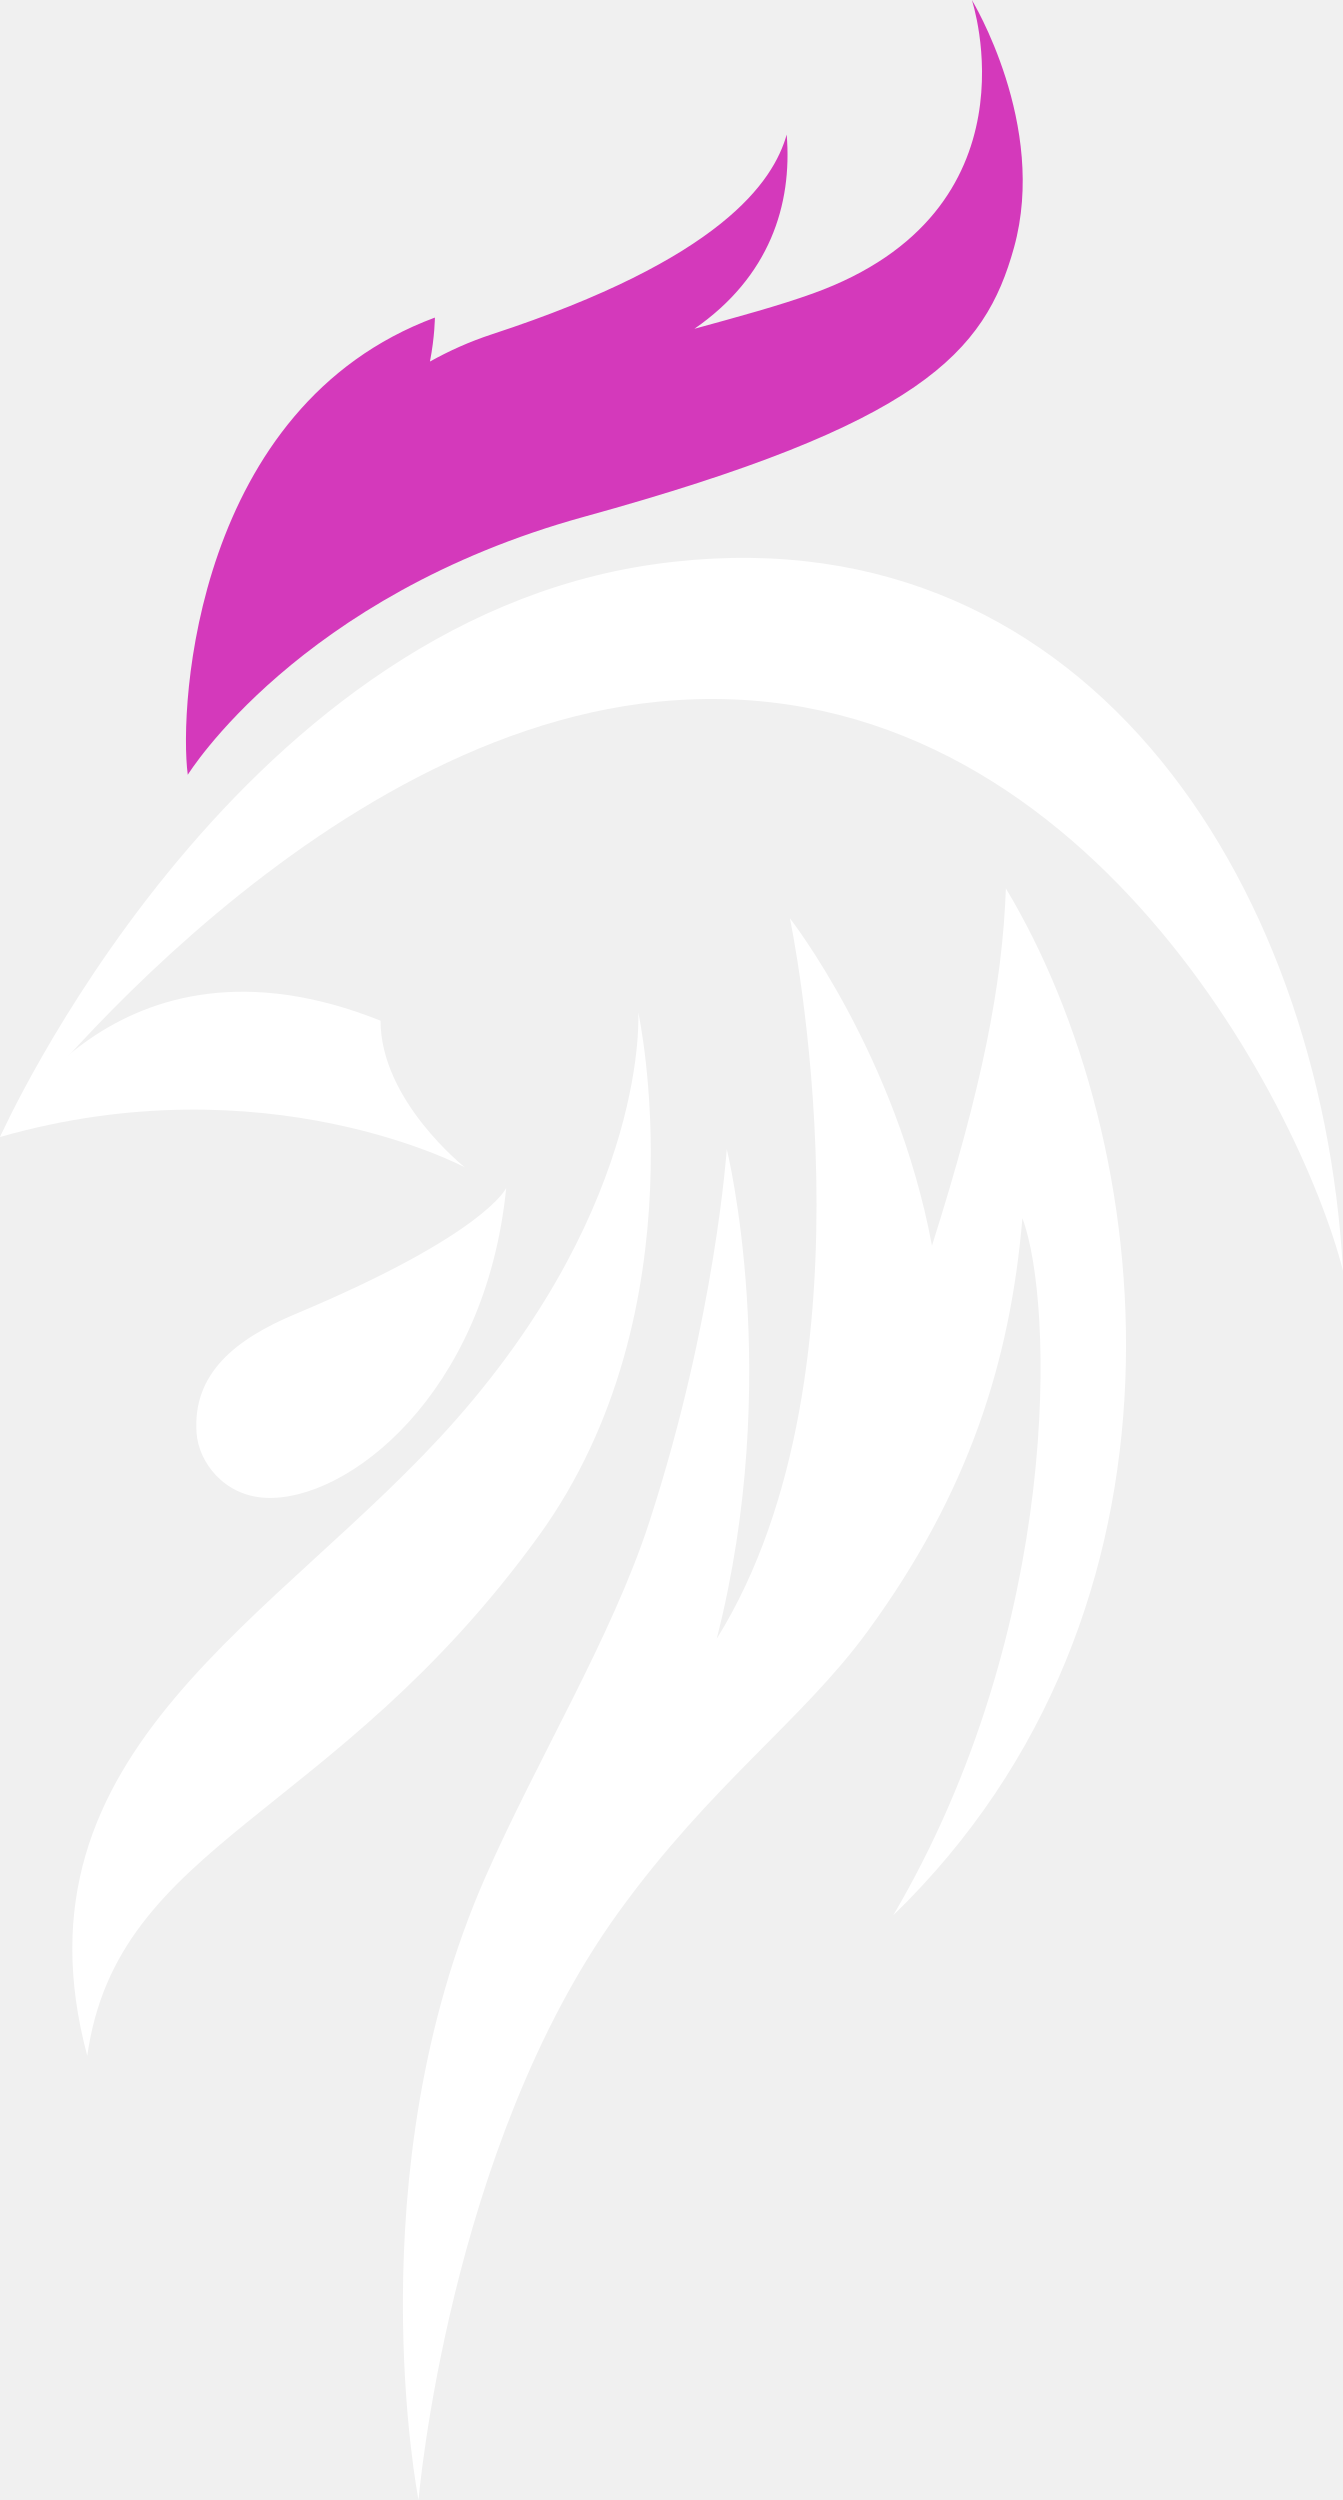
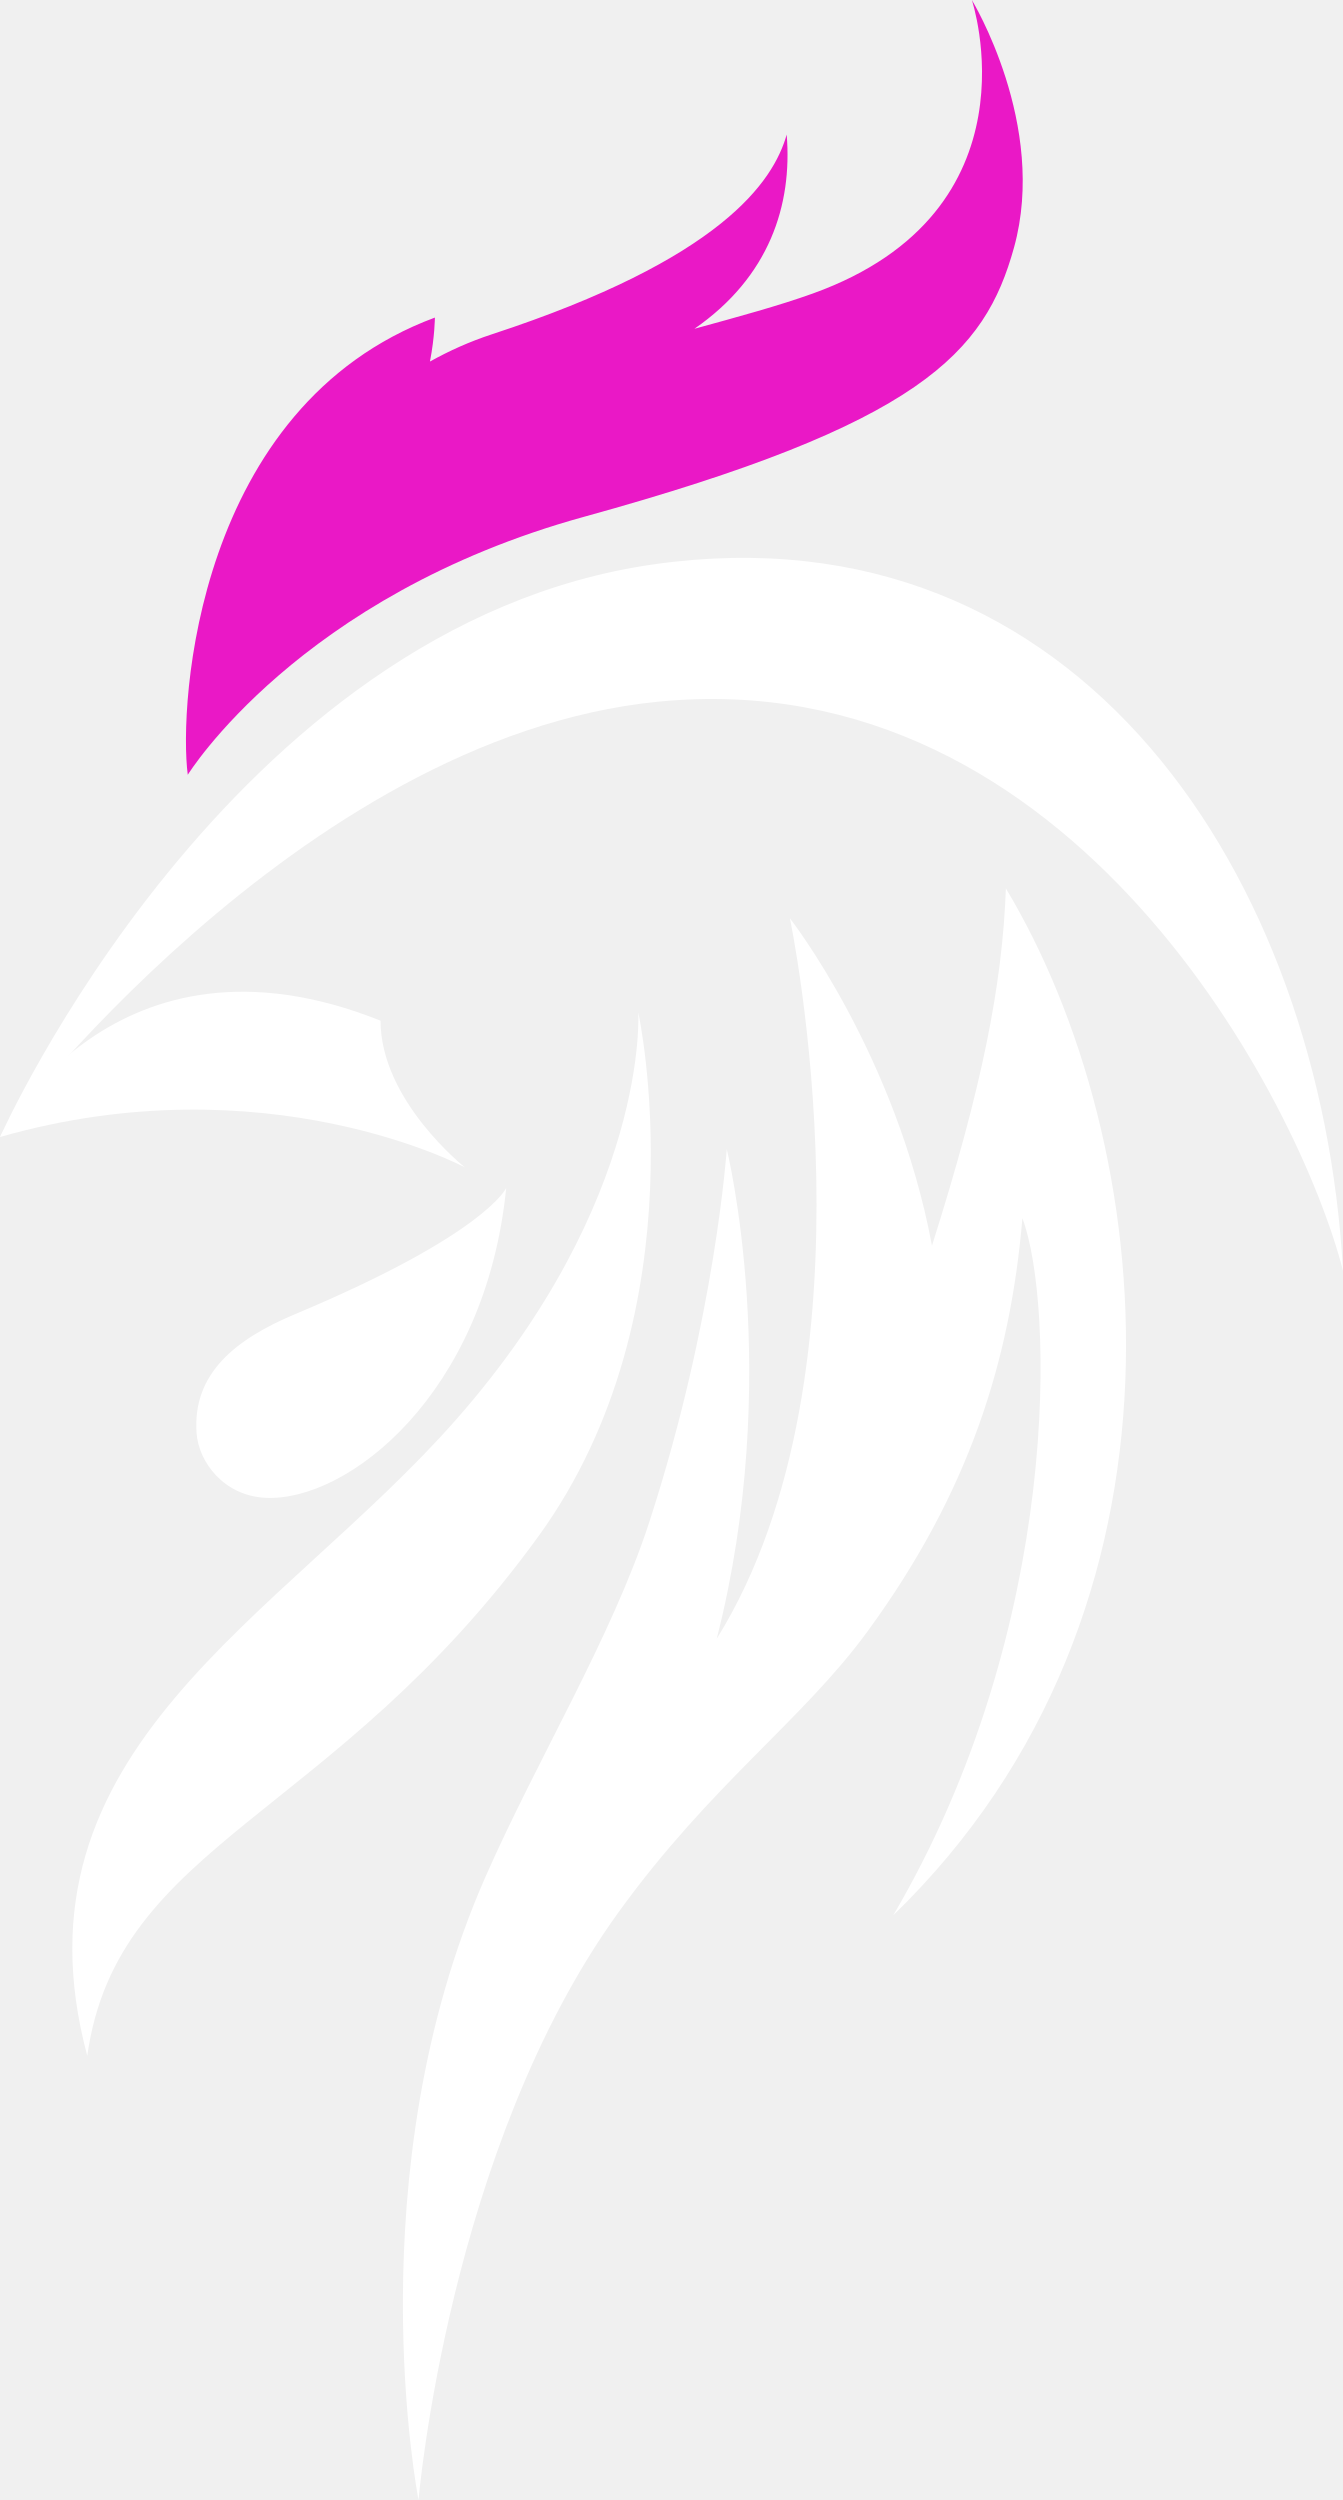
<svg xmlns="http://www.w3.org/2000/svg" width="130px" height="242px" viewBox="0 0 130 242" version="1.1">
  <g id="HFD" stroke="none" stroke-width="1" fill="none" fill-rule="evenodd">
    <g id="Services" transform="translate(-120, -70)">
      <g id="Header" transform="translate(120, 70)">
        <g id="Logo">
          <path d="M0,110.077 C0,110.077 22.083,60.459 63.334,54.621 C104.583,48.783 127.917,85.053 130,123 C125.833,106.742 103.947,63.931 63.693,67.925 C28.823,71.385 0,110.077 0,110.077" id="Fill-27" fill="#FFFFFF" />
          <path d="M61.786,98 C61.786,98 62.872,116.139 44.168,137.397 C27.059,156.844 0.507,169.347 8.446,199 C11.37,178.327 32.221,176.153 52.11,148.729 C68.053,126.747 61.786,98 61.786,98" id="Fill-28" fill="#FFFFFF" />
          <path d="M76.463,88.894 C76.463,88.894 85.632,132.494 69.378,158.633 C75.838,133.33 70.351,111.233 70.351,111.233 C70.351,111.233 69.249,127.676 62.849,147.341 C59.228,158.467 52.071,170.166 47.012,181.635 C34.313,210.428 40.514,242 40.514,242 C40.514,242 43.388,207.931 59.862,185.121 C68.822,172.713 77.676,166.539 83.964,157.936 C93.753,144.545 97.784,131.845 98.968,117.925 C102.024,126.011 102.858,157.517 86.465,185.4 C117.097,155.705 112.096,110.536 97.371,86 C97.024,95.341 95.078,105.238 90.216,120.574 C86.743,102.032 76.463,88.894 76.463,88.894" id="Fill-29" fill="#FFFFFF" />
          <path d="M49,115 C49,115 47.007,119.481 28.583,127.202 C22.844,129.608 18.615,132.924 19.028,138.715 C19.227,141.508 21.64,144.782 25.697,144.989 C33.613,145.392 47.007,134.992 49,115" id="Fill-30" fill="#FFFFFF" />
          <path d="M0,110.063 C0,110.063 10.951,88.462 36.837,98.803 C36.837,106.546 45,113 45,113 C45,113 25.744,102.701 0,110.063" id="Fill-32" fill="#FFFFFF" />
-           <path d="M94.075,0 C94.075,0 100.888,20.419 78.682,28.411 C75.37,29.603 71.451,30.663 67.221,31.826 C74.479,26.8 76.707,19.85 76.152,13.029 C74.849,17.608 69.811,25.088 47.629,32.355 C45.446,33.071 43.454,33.972 41.619,34.998 C42.088,32.593 42.097,30.741 42.097,30.741 C18.991,39.323 17.286,68.211 18.176,75 C18.176,75 28.885,57.643 56.543,50.023 C89.173,41.033 95.33,34.169 98.155,23.967 C101.443,12.095 94.075,0 94.075,0" id="Fill-31" fill="#D439BB" />
+           <path d="M94.075,0 C94.075,0 100.888,20.419 78.682,28.411 C75.37,29.603 71.451,30.663 67.221,31.826 C74.479,26.8 76.707,19.85 76.152,13.029 C74.849,17.608 69.811,25.088 47.629,32.355 C45.446,33.071 43.454,33.972 41.619,34.998 C42.088,32.593 42.097,30.741 42.097,30.741 C18.991,39.323 17.286,68.211 18.176,75 C18.176,75 28.885,57.643 56.543,50.023 C89.173,41.033 95.33,34.169 98.155,23.967 C101.443,12.095 94.075,0 94.075,0" id="Fill-31" fill="#ea18c6" />
        </g>
      </g>
    </g>
  </g>
</svg>
